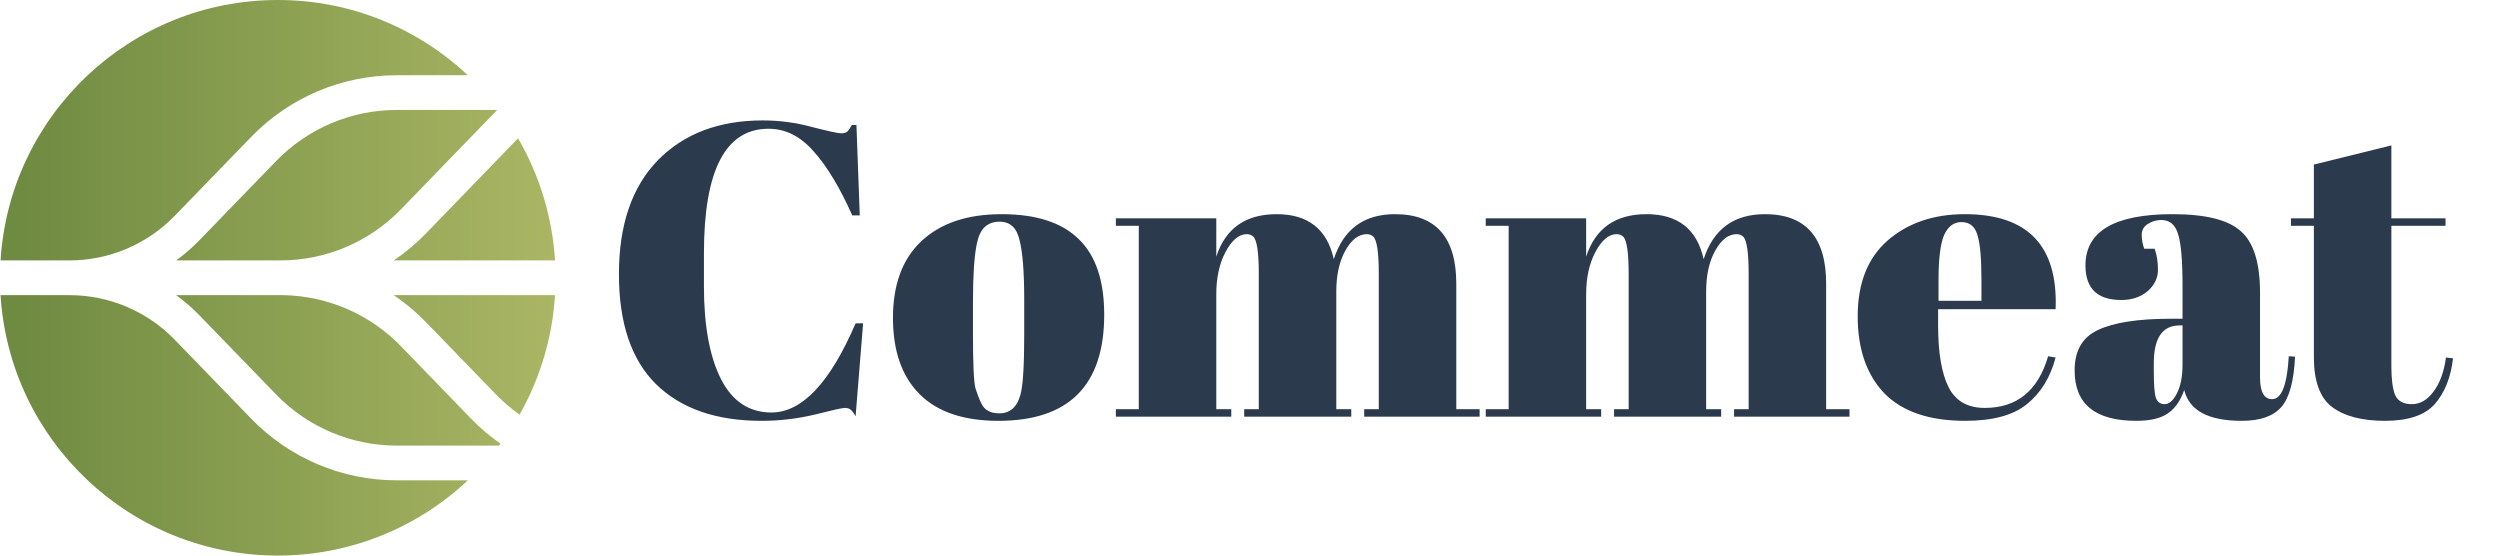
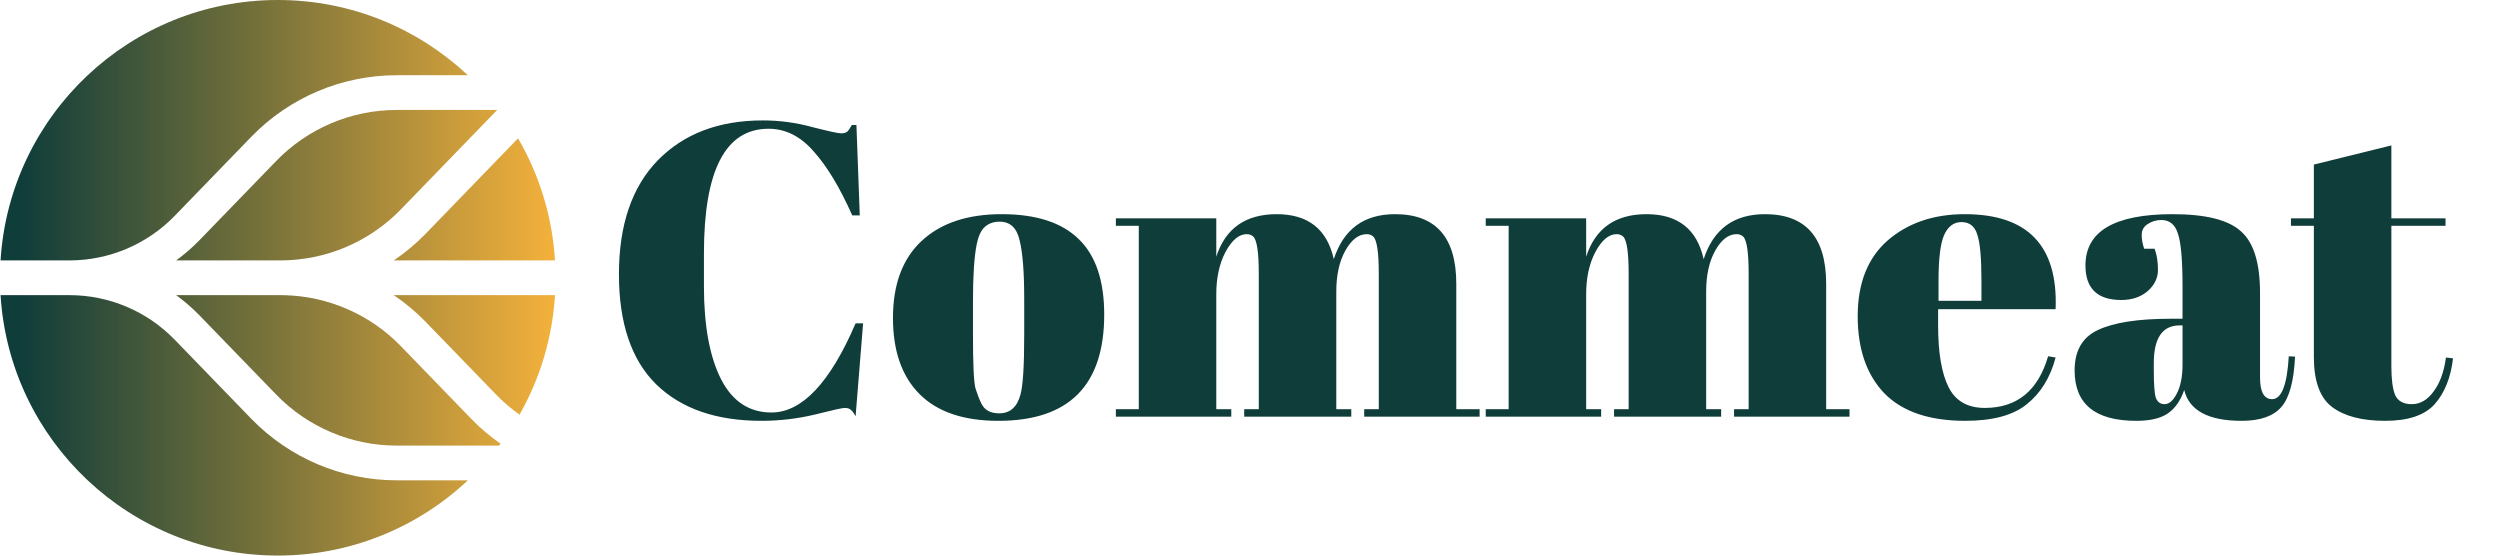
<svg xmlns="http://www.w3.org/2000/svg" width="216" height="48" fill="none" viewBox="0 0 216 48">
-   <path fill="#2B3A4D" d="M66.4 11.124c-3.72 0-5.58 3.588-5.58 10.764v2.844c0 3.408.492 6.084 1.476 8.028.984 1.92 2.436 2.88 4.356 2.88 2.64 0 5.064-2.568 7.272-7.704h.648l-.648 8.028c-.144-.264-.276-.444-.396-.54-.12-.12-.3-.18-.54-.18-.216 0-1.08.192-2.592.576-1.512.36-3.048.54-4.608.54-3.912 0-6.948-1.056-9.108-3.168-2.136-2.112-3.204-5.28-3.204-9.504 0-4.248 1.116-7.524 3.348-9.828 2.256-2.304 5.28-3.456 9.072-3.456 1.464 0 2.892.192 4.284.576 1.416.36 2.244.54 2.484.54.24 0 .42-.048.54-.144.12-.12.252-.312.396-.576h.396l.288 7.812h-.648c-1.08-2.424-2.196-4.272-3.348-5.544-1.128-1.296-2.424-1.944-3.888-1.944Zm22.092 17.784v-3.06c0-2.328-.132-4.02-.396-5.076-.24-1.08-.816-1.62-1.728-1.62-.528 0-.96.156-1.296.468-.312.288-.54.78-.684 1.476-.216 1.08-.324 2.724-.324 4.932v2.808c0 2.616.072 4.188.216 4.716.168.528.336.96.504 1.296.264.576.78.864 1.548.864.936 0 1.548-.54 1.836-1.62.216-.768.324-2.496.324-5.184ZM86.26 36.36c-3 0-5.268-.768-6.804-2.304-1.536-1.536-2.304-3.732-2.304-6.588 0-2.88.816-5.088 2.448-6.624 1.656-1.56 3.972-2.34 6.948-2.34 2.976 0 5.196.72 6.66 2.16 1.464 1.416 2.196 3.588 2.196 6.516 0 6.12-3.048 9.18-9.144 9.18Zm10.15-17.496h8.677v3.312c.792-2.448 2.532-3.672 5.22-3.672 2.712 0 4.356 1.296 4.932 3.888.84-2.592 2.604-3.888 5.292-3.888 3.528 0 5.292 2.004 5.292 6.012v10.836h2.016V36h-9.972v-.648h1.26v-11.7c0-1.824-.156-2.892-.468-3.204-.144-.144-.336-.216-.576-.216-.696 0-1.308.468-1.836 1.404-.528.936-.792 2.124-.792 3.564v10.152h1.296V36h-9.252v-.648h1.26v-11.7c0-1.824-.156-2.892-.468-3.204-.144-.144-.336-.216-.576-.216-.672 0-1.284.516-1.836 1.548-.528 1.008-.792 2.22-.792 3.636v9.936h1.296V36h-9.972v-.648h1.98v-15.84h-1.98v-.648Zm31.958 0h8.676v3.312c.792-2.448 2.532-3.672 5.22-3.672 2.712 0 4.356 1.296 4.932 3.888.84-2.592 2.604-3.888 5.292-3.888 3.528 0 5.292 2.004 5.292 6.012v10.836h2.016V36h-9.972v-.648h1.26v-11.7c0-1.824-.156-2.892-.468-3.204-.144-.144-.336-.216-.576-.216-.696 0-1.308.468-1.836 1.404-.528.936-.792 2.124-.792 3.564v10.152h1.296V36h-9.252v-.648h1.26v-11.7c0-1.824-.156-2.892-.468-3.204-.144-.144-.336-.216-.576-.216-.672 0-1.284.516-1.836 1.548-.528 1.008-.792 2.22-.792 3.636v9.936h1.296V36h-9.972v-.648h1.98v-15.84h-1.98v-.648Zm41.425 17.496c-3.096 0-5.424-.792-6.984-2.376-1.536-1.608-2.304-3.828-2.304-6.66 0-2.856.864-5.04 2.592-6.552 1.752-1.512 3.972-2.268 6.66-2.268 5.448 0 8.064 2.736 7.848 8.208h-10.152v1.404c0 2.352.3 4.128.9 5.328.6 1.2 1.644 1.8 3.132 1.8 2.784 0 4.608-1.488 5.472-4.464l.648.108c-.456 1.728-1.284 3.072-2.484 4.032-1.176.96-2.952 1.44-5.328 1.44Zm-2.304-10.368h3.708v-1.764c0-1.944-.12-3.264-.36-3.96-.216-.72-.672-1.08-1.368-1.08-.672 0-1.176.384-1.512 1.152-.312.744-.468 2.04-.468 3.888v1.764Zm20.038 1.548h1.044v-2.772c0-2.28-.132-3.804-.396-4.572-.24-.792-.72-1.188-1.44-1.188-.432 0-.828.12-1.188.36-.336.216-.504.528-.504.936 0 .384.072.78.216 1.188h.9c.192.504.288 1.116.288 1.836 0 .696-.3 1.308-.9 1.836-.6.504-1.356.756-2.268.756-2.064 0-3.096-.996-3.096-2.988 0-2.952 2.508-4.428 7.524-4.428 2.856 0 4.824.492 5.904 1.476 1.104.96 1.656 2.736 1.656 5.328v7.308c0 1.248.348 1.872 1.044 1.872.816 0 1.296-1.236 1.44-3.708l.54.036c-.096 2.112-.492 3.564-1.188 4.356-.696.792-1.836 1.188-3.42 1.188-2.88 0-4.536-.888-4.968-2.664-.312.912-.78 1.584-1.404 2.016-.624.432-1.536.648-2.736.648-3.552 0-5.328-1.452-5.328-4.356 0-1.704.672-2.868 2.016-3.492 1.368-.648 3.456-.972 6.264-.972Zm-1.44 4.428c0 1.248.06 2.052.18 2.412.144.36.396.54.756.54.384 0 .732-.3 1.044-.9.336-.624.504-1.476.504-2.556v-3.348h-.252c-1.488 0-2.232 1.092-2.232 3.276v.576Zm13.831-1.116v-11.34h-1.98v-.648h1.98V14.22l6.696-1.656v6.3h4.68v.648h-4.68v12.132c0 1.128.108 1.956.324 2.484.24.528.72.792 1.44.792s1.344-.36 1.872-1.08c.552-.72.912-1.704 1.08-2.952l.612.072c-.192 1.656-.72 2.976-1.584 3.96-.864.96-2.292 1.44-4.284 1.44s-3.516-.396-4.572-1.188c-1.056-.792-1.584-2.232-1.584-4.32Z" />
+   <path fill="#0F3D3A" d="M66.4 11.124c-3.72 0-5.58 3.588-5.58 10.764v2.844c0 3.408.492 6.084 1.476 8.028.984 1.92 2.436 2.88 4.356 2.88 2.64 0 5.064-2.568 7.272-7.704h.648l-.648 8.028c-.144-.264-.276-.444-.396-.54-.12-.12-.3-.18-.54-.18-.216 0-1.08.192-2.592.576-1.512.36-3.048.54-4.608.54-3.912 0-6.948-1.056-9.108-3.168-2.136-2.112-3.204-5.28-3.204-9.504 0-4.248 1.116-7.524 3.348-9.828 2.256-2.304 5.28-3.456 9.072-3.456 1.464 0 2.892.192 4.284.576 1.416.36 2.244.54 2.484.54.24 0 .42-.048.54-.144.12-.12.252-.312.396-.576h.396l.288 7.812h-.648c-1.08-2.424-2.196-4.272-3.348-5.544-1.128-1.296-2.424-1.944-3.888-1.944Zm22.092 17.784v-3.06c0-2.328-.132-4.02-.396-5.076-.24-1.08-.816-1.62-1.728-1.62-.528 0-.96.156-1.296.468-.312.288-.54.78-.684 1.476-.216 1.08-.324 2.724-.324 4.932v2.808c0 2.616.072 4.188.216 4.716.168.528.336.96.504 1.296.264.576.78.864 1.548.864.936 0 1.548-.54 1.836-1.62.216-.768.324-2.496.324-5.184ZM86.26 36.36c-3 0-5.268-.768-6.804-2.304-1.536-1.536-2.304-3.732-2.304-6.588 0-2.88.816-5.088 2.448-6.624 1.656-1.56 3.972-2.34 6.948-2.34 2.976 0 5.196.72 6.66 2.16 1.464 1.416 2.196 3.588 2.196 6.516 0 6.12-3.048 9.18-9.144 9.18Zm10.15-17.496h8.677v3.312c.792-2.448 2.532-3.672 5.22-3.672 2.712 0 4.356 1.296 4.932 3.888.84-2.592 2.604-3.888 5.292-3.888 3.528 0 5.292 2.004 5.292 6.012v10.836h2.016V36h-9.972v-.648h1.26v-11.7c0-1.824-.156-2.892-.468-3.204-.144-.144-.336-.216-.576-.216-.696 0-1.308.468-1.836 1.404-.528.936-.792 2.124-.792 3.564v10.152h1.296V36h-9.252v-.648h1.26v-11.7c0-1.824-.156-2.892-.468-3.204-.144-.144-.336-.216-.576-.216-.672 0-1.284.516-1.836 1.548-.528 1.008-.792 2.22-.792 3.636v9.936h1.296V36h-9.972v-.648h1.98v-15.84h-1.98v-.648Zm31.958 0h8.676v3.312c.792-2.448 2.532-3.672 5.22-3.672 2.712 0 4.356 1.296 4.932 3.888.84-2.592 2.604-3.888 5.292-3.888 3.528 0 5.292 2.004 5.292 6.012v10.836h2.016V36h-9.972v-.648h1.26v-11.7c0-1.824-.156-2.892-.468-3.204-.144-.144-.336-.216-.576-.216-.696 0-1.308.468-1.836 1.404-.528.936-.792 2.124-.792 3.564v10.152h1.296V36h-9.252v-.648h1.26v-11.7c0-1.824-.156-2.892-.468-3.204-.144-.144-.336-.216-.576-.216-.672 0-1.284.516-1.836 1.548-.528 1.008-.792 2.22-.792 3.636v9.936h1.296V36h-9.972v-.648h1.98v-15.84h-1.98v-.648Zm41.425 17.496c-3.096 0-5.424-.792-6.984-2.376-1.536-1.608-2.304-3.828-2.304-6.66 0-2.856.864-5.04 2.592-6.552 1.752-1.512 3.972-2.268 6.66-2.268 5.448 0 8.064 2.736 7.848 8.208h-10.152v1.404c0 2.352.3 4.128.9 5.328.6 1.2 1.644 1.8 3.132 1.8 2.784 0 4.608-1.488 5.472-4.464l.648.108c-.456 1.728-1.284 3.072-2.484 4.032-1.176.96-2.952 1.44-5.328 1.44Zm-2.304-10.368h3.708v-1.764c0-1.944-.12-3.264-.36-3.96-.216-.72-.672-1.08-1.368-1.08-.672 0-1.176.384-1.512 1.152-.312.744-.468 2.04-.468 3.888v1.764Zm20.038 1.548h1.044v-2.772c0-2.28-.132-3.804-.396-4.572-.24-.792-.72-1.188-1.44-1.188-.432 0-.828.12-1.188.36-.336.216-.504.528-.504.936 0 .384.072.78.216 1.188h.9c.192.504.288 1.116.288 1.836 0 .696-.3 1.308-.9 1.836-.6.504-1.356.756-2.268.756-2.064 0-3.096-.996-3.096-2.988 0-2.952 2.508-4.428 7.524-4.428 2.856 0 4.824.492 5.904 1.476 1.104.96 1.656 2.736 1.656 5.328v7.308c0 1.248.348 1.872 1.044 1.872.816 0 1.296-1.236 1.44-3.708l.54.036c-.096 2.112-.492 3.564-1.188 4.356-.696.792-1.836 1.188-3.42 1.188-2.88 0-4.536-.888-4.968-2.664-.312.912-.78 1.584-1.404 2.016-.624.432-1.536.648-2.736.648-3.552 0-5.328-1.452-5.328-4.356 0-1.704.672-2.868 2.016-3.492 1.368-.648 3.456-.972 6.264-.972Zm-1.44 4.428c0 1.248.06 2.052.18 2.412.144.36.396.54.756.54.384 0 .732-.3 1.044-.9.336-.624.504-1.476.504-2.556v-3.348h-.252c-1.488 0-2.232 1.092-2.232 3.276v.576Zm13.831-1.116v-11.34h-1.98v-.648h1.98V14.22l6.696-1.656v6.3h4.68v.648h-4.68v12.132c0 1.128.108 1.956.324 2.484.24.528.72.792 1.44.792s1.344-.36 1.872-1.08c.552-.72.912-1.704 1.08-2.952l.612.072c-.192 1.656-.72 2.976-1.584 3.96-.864.96-2.292 1.44-4.284 1.44s-3.516-.396-4.572-1.188c-1.056-.792-1.584-2.232-1.584-4.32Z" />
  <path fill="url(#a)" d="M6 25.5c3.429 0 6.712 1.39 9.098 3.854l6.609 6.823a17.501 17.501 0 0 0 12.57 5.323h6.145A23.915 23.915 0 0 1 24 48C11.249 48 .822 38.056.048 25.5H6Z" />
  <path fill="url(#b)" d="m24.224 25.5.367.005a14.5 14.5 0 0 1 10.047 4.406l6.069 6.266a17.476 17.476 0 0 0 2.54 2.16c-.04.055-.082.109-.123.163h-8.848a14.5 14.5 0 0 1-10.414-4.411l-6.61-6.823a15.73 15.73 0 0 0-2.033-1.766h9.005Z" />
  <path fill="url(#c)" d="M47.952 25.5a23.855 23.855 0 0 1-3.064 10.325 14.5 14.5 0 0 1-2.026-1.736l-6.069-6.266A17.503 17.503 0 0 0 34.02 25.5h13.932Z" />
  <path fill="url(#d)" d="M44.76 11.951A23.856 23.856 0 0 1 47.952 22.5H34.02a17.503 17.503 0 0 0 2.773-2.323l7.967-8.226Z" />
  <path fill="url(#e)" d="M24 0c6.353 0 12.129 2.47 16.422 6.5h-6.146c-4.737 0-9.273 1.92-12.569 5.323l-6.61 6.823A12.667 12.667 0 0 1 6 22.5H.048C.822 9.944 11.249 0 24 0Z" />
  <path fill="url(#f)" d="m42.958 9.5-8.32 8.589A14.5 14.5 0 0 1 24.224 22.5h-9.005a15.675 15.675 0 0 0 2.033-1.766l6.61-6.823A14.5 14.5 0 0 1 34.276 9.5h8.682Z" />
  <defs>
    <linearGradient id="a" x1="1.734" x2="48" y1="23.523" y2="23.523" gradientUnits="userSpaceOnUse">
-       <stop stop-color="#6F8B41" />
-       <stop offset="1" stop-color="#AAB664" />
+       <stop stop-color="#0F3D3A" />
+       <stop offset="1" stop-color="#F4B13B" />
    </linearGradient>
    <linearGradient id="b" x1="1.734" x2="48" y1="23.523" y2="23.523" gradientUnits="userSpaceOnUse">
-       <stop stop-color="#6F8B41" />
-       <stop offset="1" stop-color="#AAB664" />
+       <stop stop-color="#0F3D3A" />
+       <stop offset="1" stop-color="#F4B13B" />
    </linearGradient>
    <linearGradient id="c" x1="1.734" x2="48" y1="23.523" y2="23.523" gradientUnits="userSpaceOnUse">
-       <stop stop-color="#6F8B41" />
-       <stop offset="1" stop-color="#AAB664" />
+       <stop stop-color="#0F3D3A" />
+       <stop offset="1" stop-color="#F4B13B" />
    </linearGradient>
    <linearGradient id="d" x1="1.734" x2="48" y1="23.523" y2="23.523" gradientUnits="userSpaceOnUse">
-       <stop stop-color="#6F8B41" />
-       <stop offset="1" stop-color="#AAB664" />
+       <stop stop-color="#0F3D3A" />
+       <stop offset="1" stop-color="#F4B13B" />
    </linearGradient>
    <linearGradient id="e" x1="1.734" x2="48" y1="23.523" y2="23.523" gradientUnits="userSpaceOnUse">
-       <stop stop-color="#6F8B41" />
-       <stop offset="1" stop-color="#AAB664" />
+       <stop stop-color="#0F3D3A" />
+       <stop offset="1" stop-color="#F4B13B" />
    </linearGradient>
    <linearGradient id="f" x1="1.734" x2="48" y1="23.523" y2="23.523" gradientUnits="userSpaceOnUse">
-       <stop stop-color="#6F8B41" />
-       <stop offset="1" stop-color="#AAB664" />
+       <stop stop-color="#0F3D3A" />
+       <stop offset="1" stop-color="#F4B13B" />
    </linearGradient>
  </defs>
</svg>
